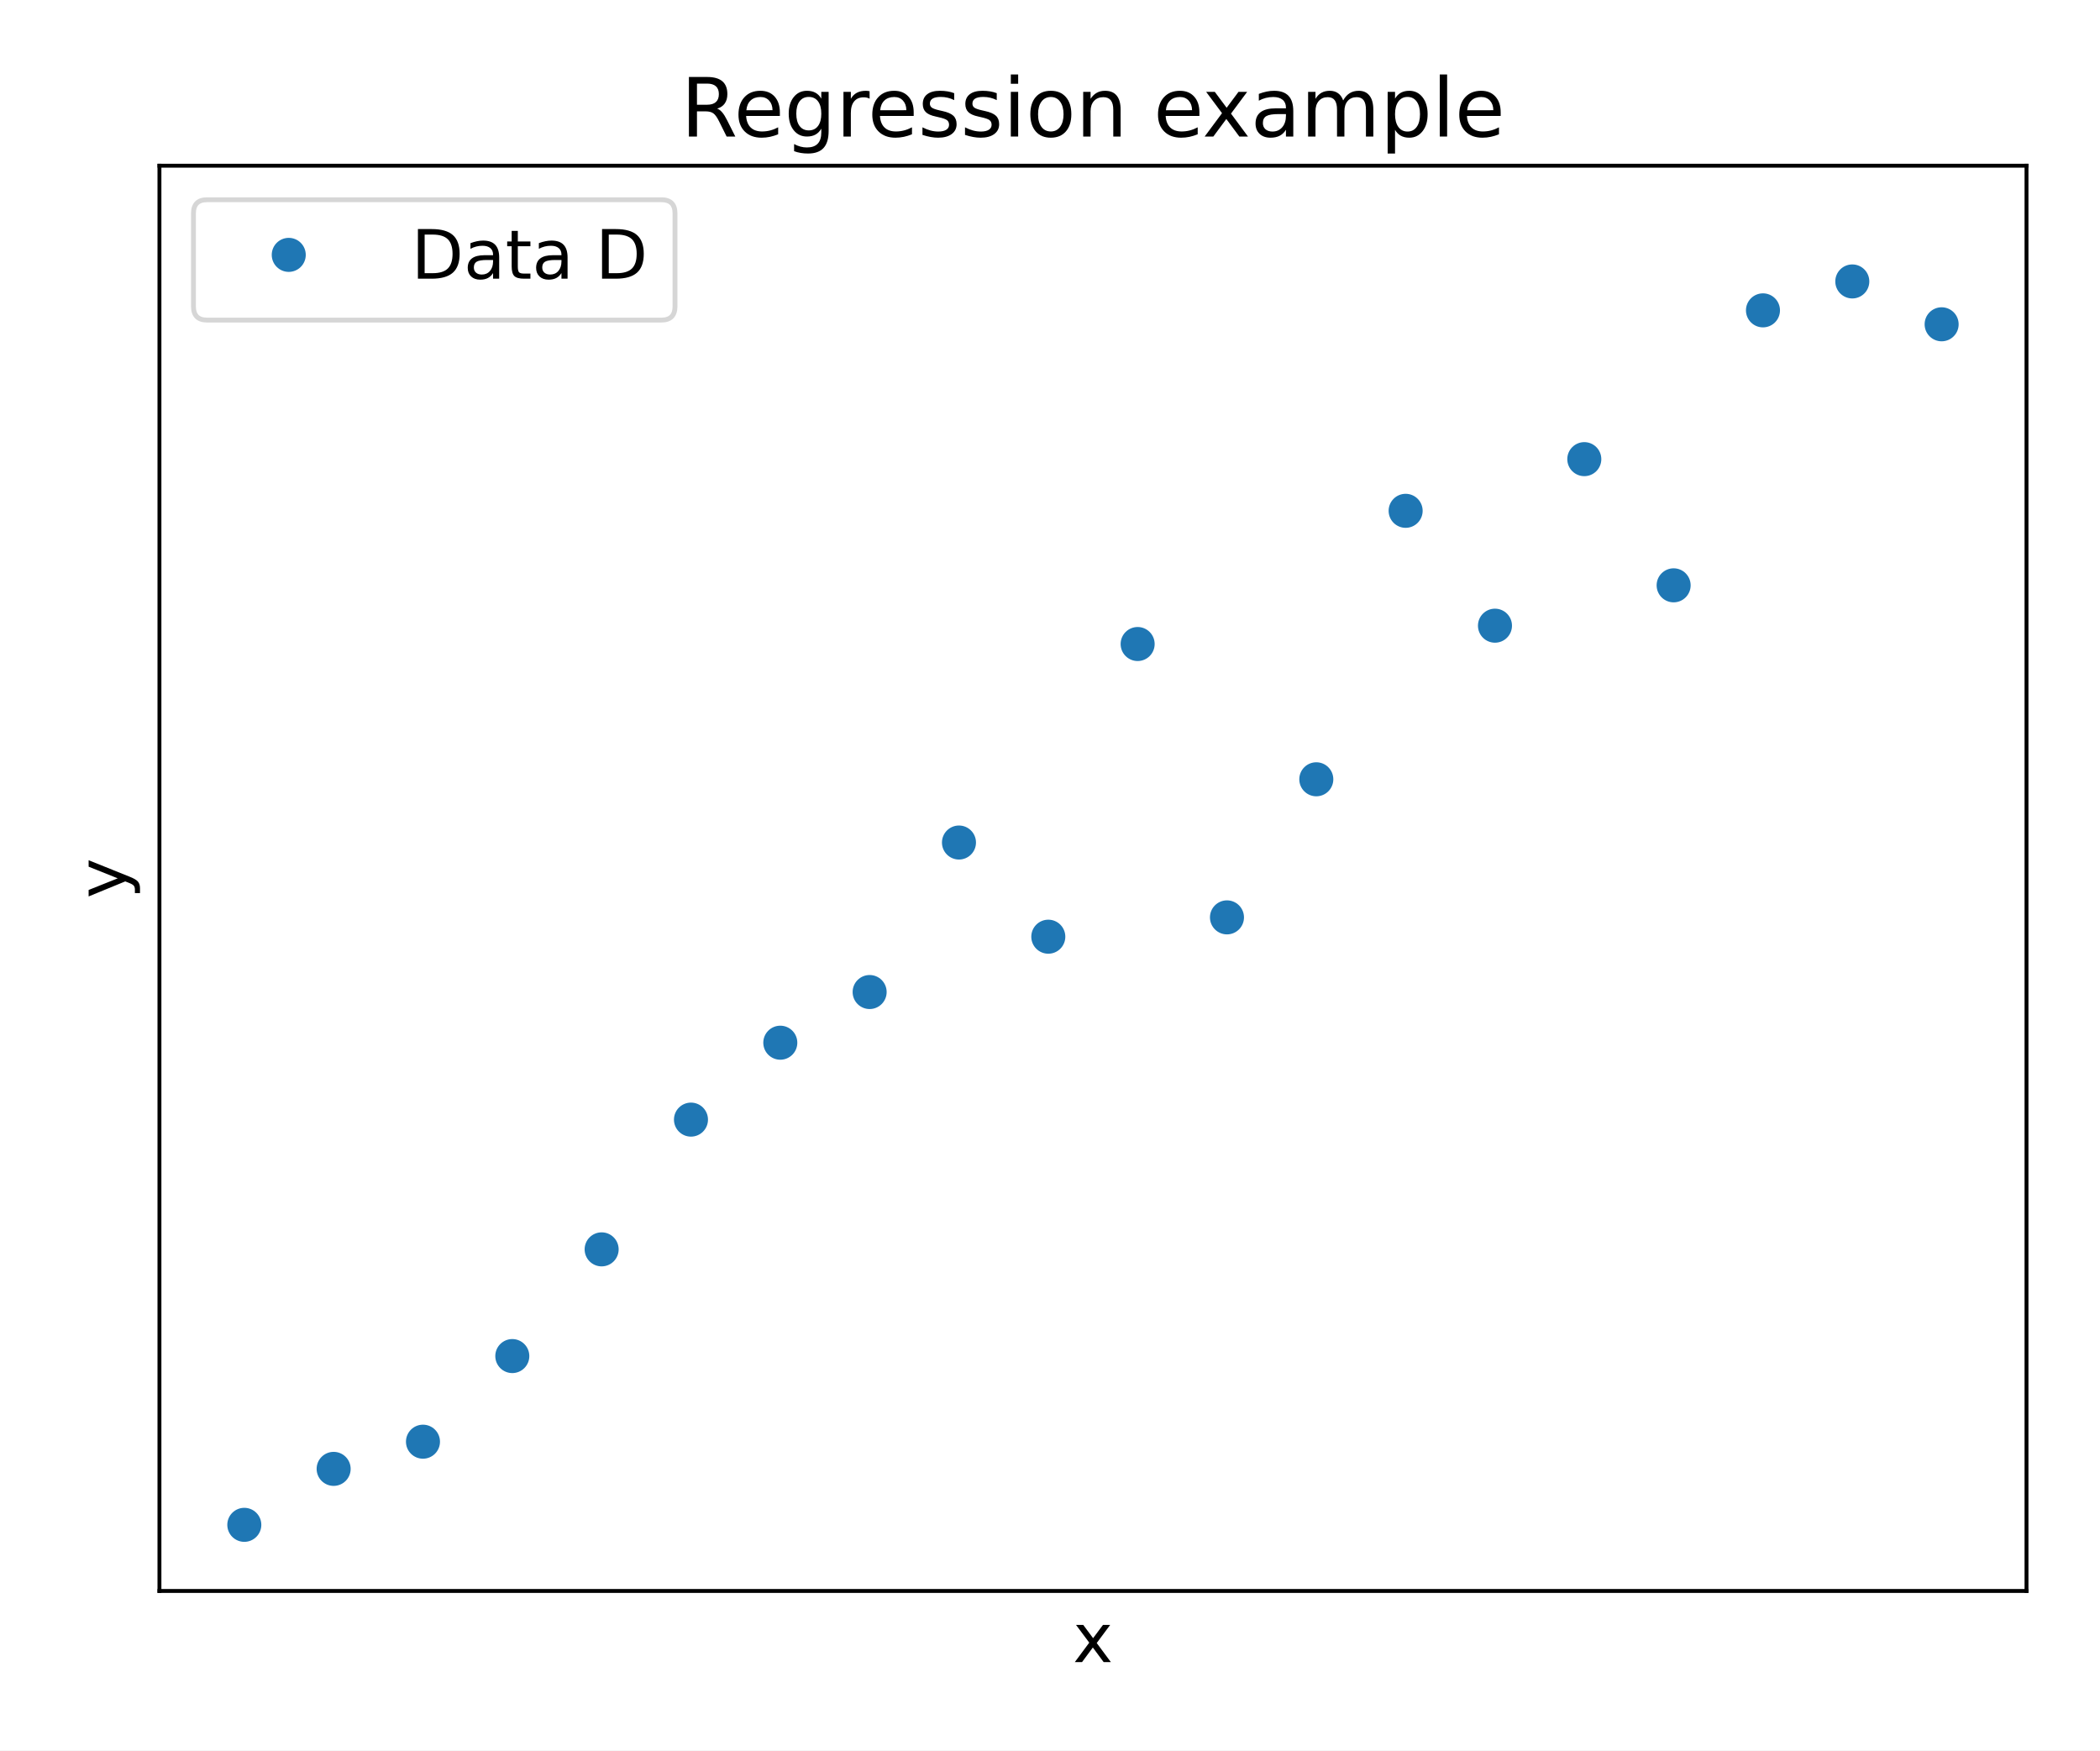
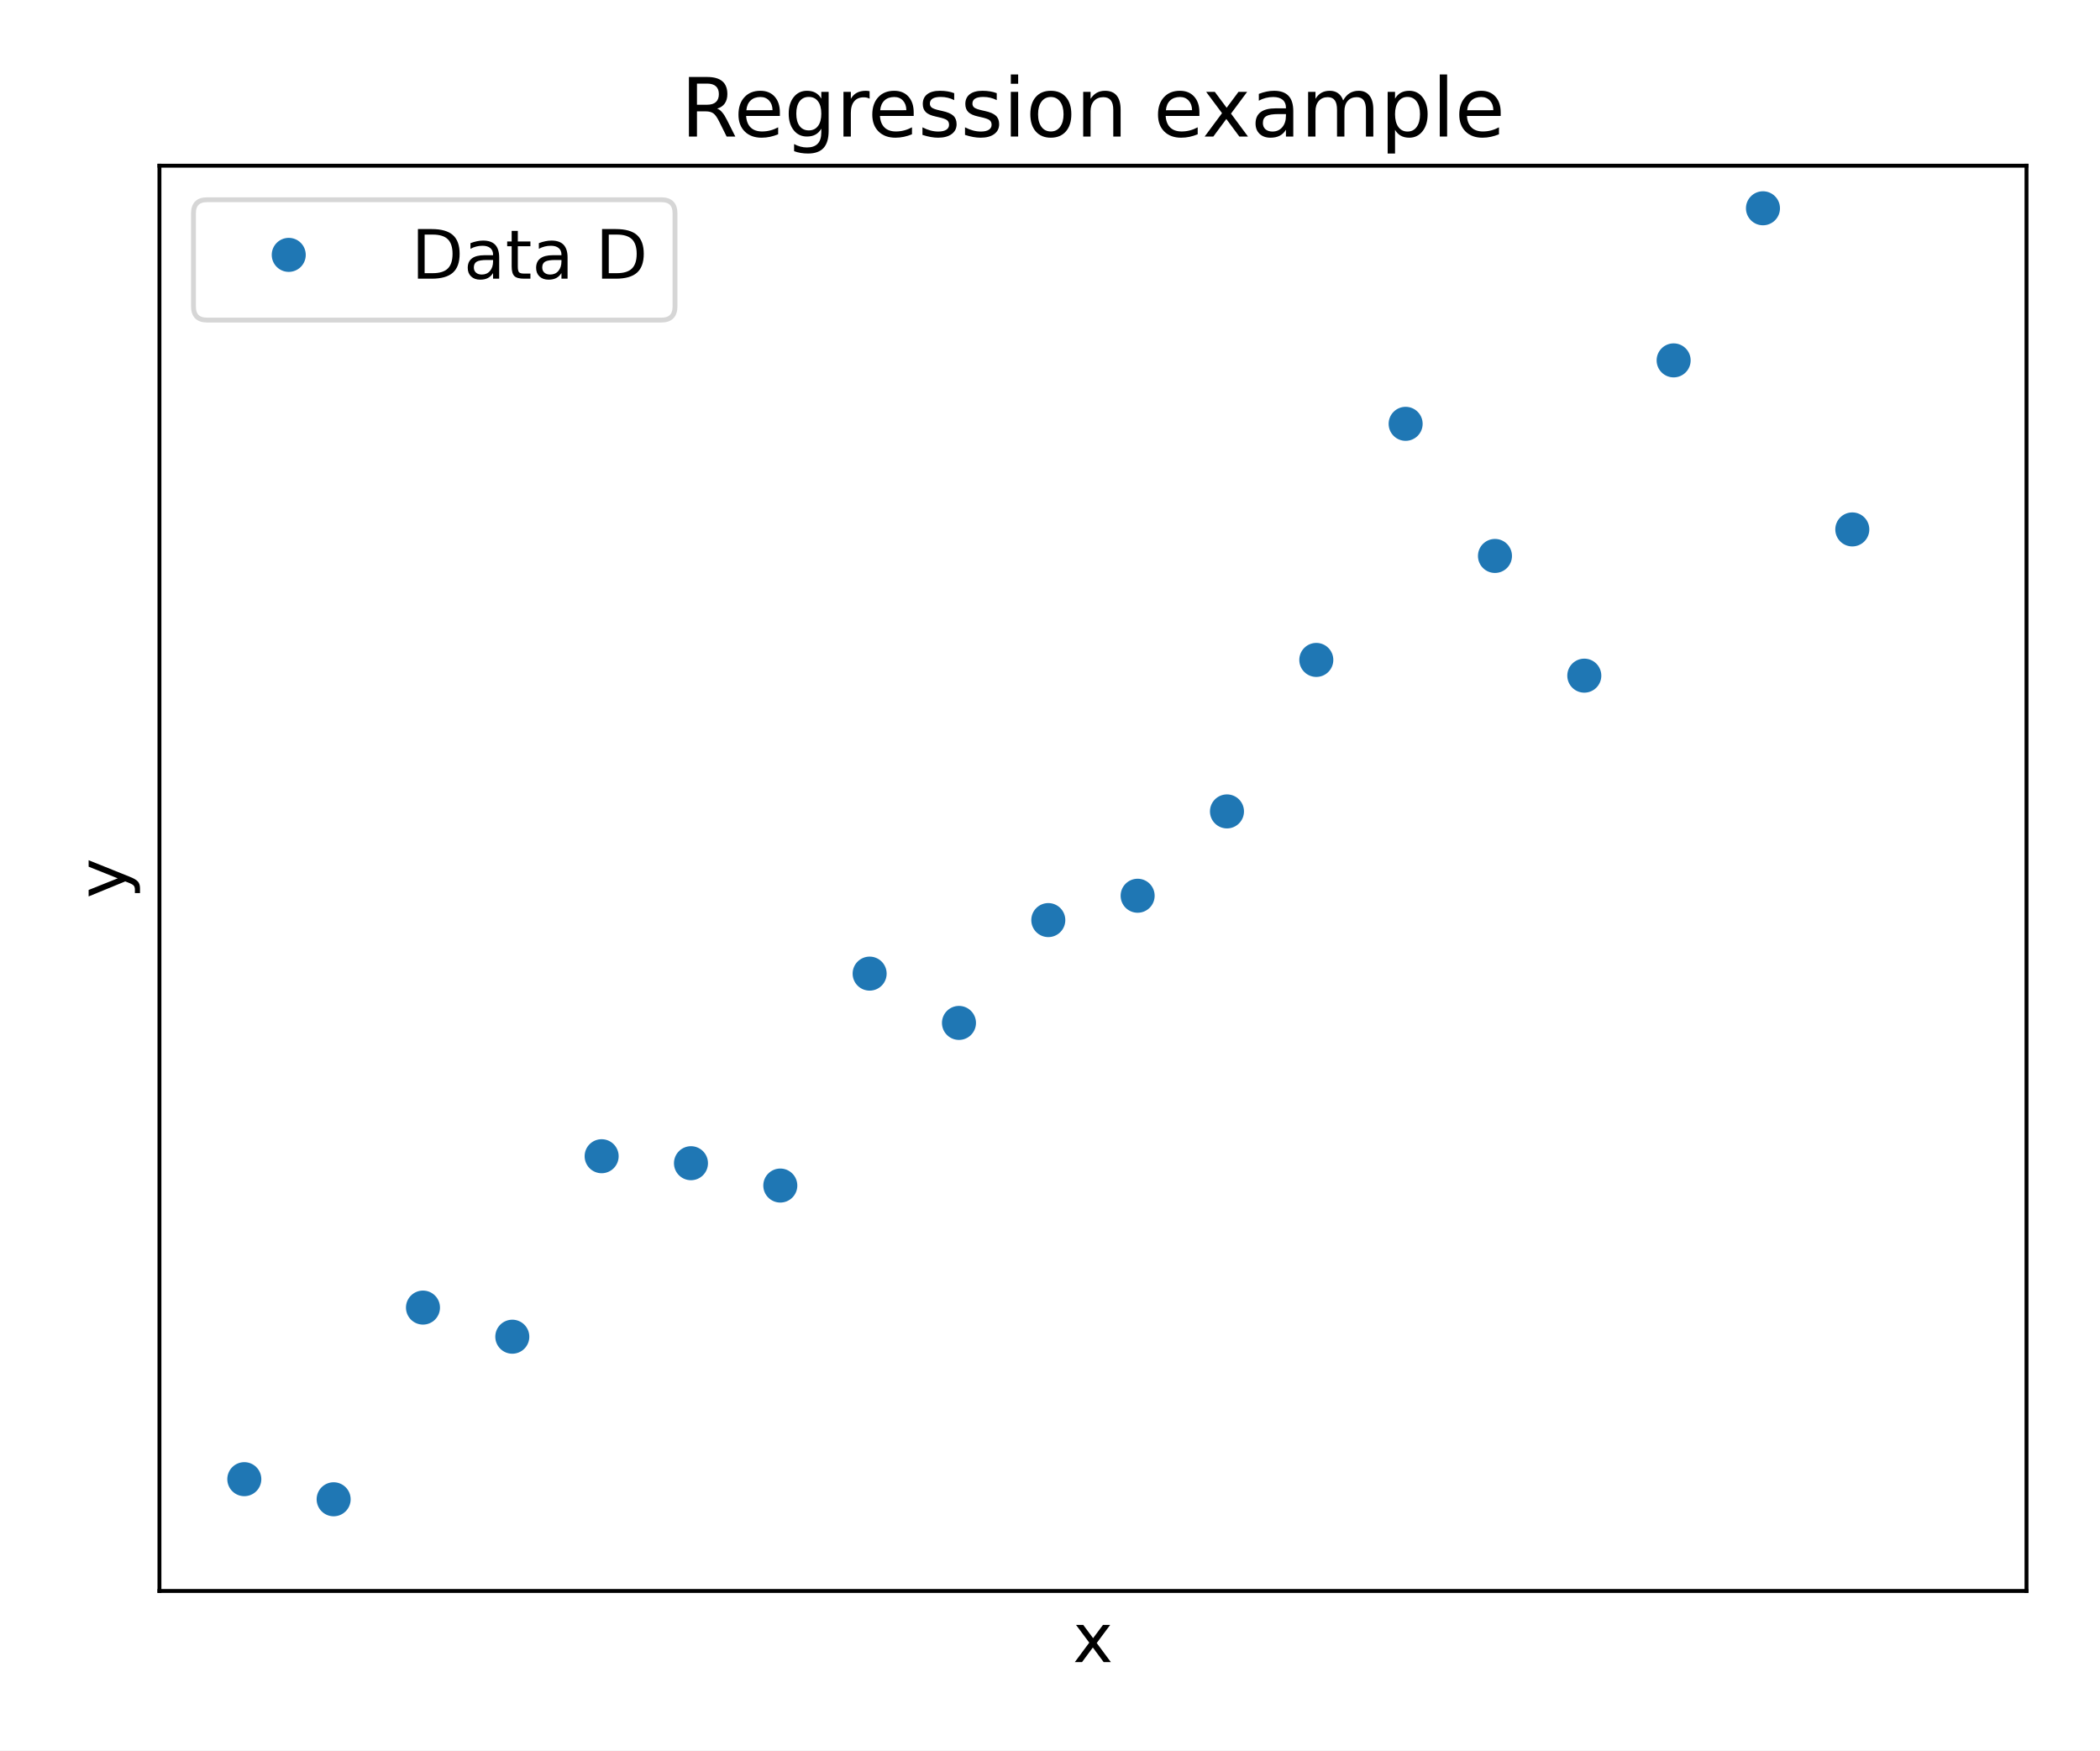
<svg xmlns="http://www.w3.org/2000/svg" xmlns:xlink="http://www.w3.org/1999/xlink" width="432pt" height="360pt" viewBox="0 0 432 360" version="1.1">
  <defs>
    <style type="text/css">*{stroke-linejoin: round; stroke-linecap: butt}</style>
  </defs>
  <g id="figure_1">
    <g id="patch_1">
      <path d="M 0 360  L 432 360  L 432 0  L 0 0  z " style="fill: #ffffff" />
    </g>
    <g id="axes_1">
      <g id="patch_2">
        <path d="M 32.8 327.2  L 416.88 327.2  L 416.88 34.08  L 32.8 34.08  z " style="fill: #ffffff" />
      </g>
      <g id="matplotlib.axis_1">
        <g id="text_1">
          <g transform="translate(220.6969 341.8378) scale(0.14 -0.14)">
            <defs>
              <path id="DejaVuSans-78" d="M 3513 3500  L 2247 1797  L 3578 0  L 2900 0  L 1881 1375  L 863 0  L 184 0  L 1544 1831  L 300 3500  L 978 3500  L 1906 2253  L 2834 3500  L 3513 3500  z " transform="scale(0.015625)" />
            </defs>
            <use xlink:href="#DejaVuSans-78" />
          </g>
        </g>
      </g>
      <g id="matplotlib.axis_2">
        <g id="text_2">
          <g transform="translate(25.88844 184.7831) rotate(-90) scale(0.14 -0.14)">
            <defs>
              <path id="DejaVuSans-79" d="M 2059 -325  Q 1816 -950 1584 -1140  Q 1353 -1331 966 -1331  L 506 -1331  L 506 -850  L 844 -850  Q 1081 -850 1212 -737  Q 1344 -625 1503 -206  L 1606 56  L 191 3500  L 800 3500  L 1894 763  L 2988 3500  L 3597 3500  L 2059 -325  z " transform="scale(0.015625)" />
            </defs>
            <use xlink:href="#DejaVuSans-79" />
          </g>
        </g>
      </g>
      <g id="line2d_1">
        <defs>
-           <path id="m41c7f2a9f7" d="M 0 3  C 0.796 3 1.559 2.684 2.121 2.121  C 2.684 1.559 3 0.796 3 0  C 3 -0.796 2.684 -1.559 2.121 -2.121  C 1.559 -2.684 0.796 -3 0 -3  C -0.796 -3 -1.559 -2.684 -2.121 -2.121  C -2.684 -1.559 -3 -0.796 -3 0  C -3 0.796 -2.684 1.559 -2.121 2.121  C -1.559 2.684 -0.796 3 0 3  z " style="stroke: #1f77b4" />
+           <path id="m432ab11734" d="M 0 3  C 0.796 3 1.559 2.684 2.121 2.121  C 2.684 1.559 3 0.796 3 0  C 3 -0.796 2.684 -1.559 2.121 -2.121  C 1.559 -2.684 0.796 -3 0 -3  C -0.796 -3 -1.559 -2.684 -2.121 -2.121  C -2.684 -1.559 -3 -0.796 -3 0  C -3 0.796 -2.684 1.559 -2.121 2.121  C -1.559 2.684 -0.796 3 0 3  z " style="stroke: #1f77b4" />
        </defs>
-         <g clip-path="url(#pd7ecacac1a)">
-           <use xlink:href="#m41c7f2a9f7" x="50.258" y="313.601" style="fill: #1f77b4; stroke: #1f77b4" />
-           <use xlink:href="#m41c7f2a9f7" x="68.635" y="302.092" style="fill: #1f77b4; stroke: #1f77b4" />
-           <use xlink:href="#m41c7f2a9f7" x="87.012" y="296.502" style="fill: #1f77b4; stroke: #1f77b4" />
-           <use xlink:href="#m41c7f2a9f7" x="105.389" y="278.893" style="fill: #1f77b4; stroke: #1f77b4" />
-           <use xlink:href="#m41c7f2a9f7" x="123.766" y="256.947" style="fill: #1f77b4; stroke: #1f77b4" />
-           <use xlink:href="#m41c7f2a9f7" x="142.143" y="230.263" style="fill: #1f77b4; stroke: #1f77b4" />
-           <use xlink:href="#m41c7f2a9f7" x="160.52" y="214.446" style="fill: #1f77b4; stroke: #1f77b4" />
-           <use xlink:href="#m41c7f2a9f7" x="178.897" y="204.023" style="fill: #1f77b4; stroke: #1f77b4" />
-           <use xlink:href="#m41c7f2a9f7" x="197.274" y="173.276" style="fill: #1f77b4; stroke: #1f77b4" />
-           <use xlink:href="#m41c7f2a9f7" x="215.651" y="192.644" style="fill: #1f77b4; stroke: #1f77b4" />
-           <use xlink:href="#m41c7f2a9f7" x="234.029" y="132.451" style="fill: #1f77b4; stroke: #1f77b4" />
-           <use xlink:href="#m41c7f2a9f7" x="252.406" y="188.669" style="fill: #1f77b4; stroke: #1f77b4" />
-           <use xlink:href="#m41c7f2a9f7" x="270.783" y="160.27" style="fill: #1f77b4; stroke: #1f77b4" />
-           <use xlink:href="#m41c7f2a9f7" x="289.16" y="105.056" style="fill: #1f77b4; stroke: #1f77b4" />
-           <use xlink:href="#m41c7f2a9f7" x="307.537" y="128.68" style="fill: #1f77b4; stroke: #1f77b4" />
-           <use xlink:href="#m41c7f2a9f7" x="325.914" y="94.429" style="fill: #1f77b4; stroke: #1f77b4" />
-           <use xlink:href="#m41c7f2a9f7" x="344.291" y="120.38" style="fill: #1f77b4; stroke: #1f77b4" />
-           <use xlink:href="#m41c7f2a9f7" x="362.668" y="63.829" style="fill: #1f77b4; stroke: #1f77b4" />
-           <use xlink:href="#m41c7f2a9f7" x="381.045" y="57.882" style="fill: #1f77b4; stroke: #1f77b4" />
-           <use xlink:href="#m41c7f2a9f7" x="399.422" y="66.695" style="fill: #1f77b4; stroke: #1f77b4" />
+         <g clip-path="url(#pd35fbaacff)">
+           <use xlink:href="#m432ab11734" x="50.258" y="304.209" style="fill: #1f77b4; stroke: #1f77b4" />
+           <use xlink:href="#m432ab11734" x="68.635" y="308.346" style="fill: #1f77b4; stroke: #1f77b4" />
+           <use xlink:href="#m432ab11734" x="87.012" y="268.923" style="fill: #1f77b4; stroke: #1f77b4" />
+           <use xlink:href="#m432ab11734" x="105.389" y="274.911" style="fill: #1f77b4; stroke: #1f77b4" />
+           <use xlink:href="#m432ab11734" x="123.766" y="237.792" style="fill: #1f77b4; stroke: #1f77b4" />
+           <use xlink:href="#m432ab11734" x="142.143" y="239.229" style="fill: #1f77b4; stroke: #1f77b4" />
+           <use xlink:href="#m432ab11734" x="160.52" y="243.824" style="fill: #1f77b4; stroke: #1f77b4" />
+           <use xlink:href="#m432ab11734" x="178.897" y="200.238" style="fill: #1f77b4; stroke: #1f77b4" />
+           <use xlink:href="#m432ab11734" x="197.274" y="210.377" style="fill: #1f77b4; stroke: #1f77b4" />
+           <use xlink:href="#m432ab11734" x="215.651" y="189.228" style="fill: #1f77b4; stroke: #1f77b4" />
+           <use xlink:href="#m432ab11734" x="234.029" y="184.221" style="fill: #1f77b4; stroke: #1f77b4" />
+           <use xlink:href="#m432ab11734" x="252.406" y="166.876" style="fill: #1f77b4; stroke: #1f77b4" />
+           <use xlink:href="#m432ab11734" x="270.783" y="135.722" style="fill: #1f77b4; stroke: #1f77b4" />
+           <use xlink:href="#m432ab11734" x="289.16" y="87.166" style="fill: #1f77b4; stroke: #1f77b4" />
+           <use xlink:href="#m432ab11734" x="307.537" y="114.338" style="fill: #1f77b4; stroke: #1f77b4" />
+           <use xlink:href="#m432ab11734" x="325.914" y="138.957" style="fill: #1f77b4; stroke: #1f77b4" />
+           <use xlink:href="#m432ab11734" x="344.291" y="74.117" style="fill: #1f77b4; stroke: #1f77b4" />
+           <use xlink:href="#m432ab11734" x="362.668" y="42.836" style="fill: #1f77b4; stroke: #1f77b4" />
+           <use xlink:href="#m432ab11734" x="381.045" y="108.883" style="fill: #1f77b4; stroke: #1f77b4" />
+           <use xlink:href="#m432ab11734" x="399.422" y="10.409" style="fill: #1f77b4; stroke: #1f77b4" />
        </g>
      </g>
      <g id="patch_3">
        <path d="M 32.8 327.2  L 32.8 34.08  " style="fill: none; stroke: #000000; stroke-width: 0.8; stroke-linejoin: miter; stroke-linecap: square" />
      </g>
      <g id="patch_4">
        <path d="M 416.88 327.2  L 416.88 34.08  " style="fill: none; stroke: #000000; stroke-width: 0.8; stroke-linejoin: miter; stroke-linecap: square" />
      </g>
      <g id="patch_5">
        <path d="M 32.8 327.2  L 416.88 327.2  " style="fill: none; stroke: #000000; stroke-width: 0.8; stroke-linejoin: miter; stroke-linecap: square" />
      </g>
      <g id="patch_6">
        <path d="M 32.8 34.08  L 416.88 34.08  " style="fill: none; stroke: #000000; stroke-width: 0.8; stroke-linejoin: miter; stroke-linecap: square" />
      </g>
      <g id="text_3">
        <g transform="translate(140.0709 28.08) scale(0.168 -0.168)">
          <defs>
            <path id="DejaVuSans-52" d="M 2841 2188  Q 3044 2119 3236 1894  Q 3428 1669 3622 1275  L 4263 0  L 3584 0  L 2988 1197  Q 2756 1666 2539 1819  Q 2322 1972 1947 1972  L 1259 1972  L 1259 0  L 628 0  L 628 4666  L 2053 4666  Q 2853 4666 3247 4331  Q 3641 3997 3641 3322  Q 3641 2881 3436 2590  Q 3231 2300 2841 2188  z M 1259 4147  L 1259 2491  L 2053 2491  Q 2509 2491 2742 2702  Q 2975 2913 2975 3322  Q 2975 3731 2742 3939  Q 2509 4147 2053 4147  L 1259 4147  z " transform="scale(0.015625)" />
            <path id="DejaVuSans-65" d="M 3597 1894  L 3597 1613  L 953 1613  Q 991 1019 1311 708  Q 1631 397 2203 397  Q 2534 397 2845 478  Q 3156 559 3463 722  L 3463 178  Q 3153 47 2828 -22  Q 2503 -91 2169 -91  Q 1331 -91 842 396  Q 353 884 353 1716  Q 353 2575 817 3079  Q 1281 3584 2069 3584  Q 2775 3584 3186 3129  Q 3597 2675 3597 1894  z M 3022 2063  Q 3016 2534 2758 2815  Q 2500 3097 2075 3097  Q 1594 3097 1305 2825  Q 1016 2553 972 2059  L 3022 2063  z " transform="scale(0.015625)" />
            <path id="DejaVuSans-67" d="M 2906 1791  Q 2906 2416 2648 2759  Q 2391 3103 1925 3103  Q 1463 3103 1205 2759  Q 947 2416 947 1791  Q 947 1169 1205 825  Q 1463 481 1925 481  Q 2391 481 2648 825  Q 2906 1169 2906 1791  z M 3481 434  Q 3481 -459 3084 -895  Q 2688 -1331 1869 -1331  Q 1566 -1331 1297 -1286  Q 1028 -1241 775 -1147  L 775 -588  Q 1028 -725 1275 -790  Q 1522 -856 1778 -856  Q 2344 -856 2625 -561  Q 2906 -266 2906 331  L 2906 616  Q 2728 306 2450 153  Q 2172 0 1784 0  Q 1141 0 747 490  Q 353 981 353 1791  Q 353 2603 747 3093  Q 1141 3584 1784 3584  Q 2172 3584 2450 3431  Q 2728 3278 2906 2969  L 2906 3500  L 3481 3500  L 3481 434  z " transform="scale(0.015625)" />
            <path id="DejaVuSans-72" d="M 2631 2963  Q 2534 3019 2420 3045  Q 2306 3072 2169 3072  Q 1681 3072 1420 2755  Q 1159 2438 1159 1844  L 1159 0  L 581 0  L 581 3500  L 1159 3500  L 1159 2956  Q 1341 3275 1631 3429  Q 1922 3584 2338 3584  Q 2397 3584 2469 3576  Q 2541 3569 2628 3553  L 2631 2963  z " transform="scale(0.015625)" />
            <path id="DejaVuSans-73" d="M 2834 3397  L 2834 2853  Q 2591 2978 2328 3040  Q 2066 3103 1784 3103  Q 1356 3103 1142 2972  Q 928 2841 928 2578  Q 928 2378 1081 2264  Q 1234 2150 1697 2047  L 1894 2003  Q 2506 1872 2764 1633  Q 3022 1394 3022 966  Q 3022 478 2636 193  Q 2250 -91 1575 -91  Q 1294 -91 989 -36  Q 684 19 347 128  L 347 722  Q 666 556 975 473  Q 1284 391 1588 391  Q 1994 391 2212 530  Q 2431 669 2431 922  Q 2431 1156 2273 1281  Q 2116 1406 1581 1522  L 1381 1569  Q 847 1681 609 1914  Q 372 2147 372 2553  Q 372 3047 722 3315  Q 1072 3584 1716 3584  Q 2034 3584 2315 3537  Q 2597 3491 2834 3397  z " transform="scale(0.015625)" />
            <path id="DejaVuSans-69" d="M 603 3500  L 1178 3500  L 1178 0  L 603 0  L 603 3500  z M 603 4863  L 1178 4863  L 1178 4134  L 603 4134  L 603 4863  z " transform="scale(0.015625)" />
            <path id="DejaVuSans-6f" d="M 1959 3097  Q 1497 3097 1228 2736  Q 959 2375 959 1747  Q 959 1119 1226 758  Q 1494 397 1959 397  Q 2419 397 2687 759  Q 2956 1122 2956 1747  Q 2956 2369 2687 2733  Q 2419 3097 1959 3097  z M 1959 3584  Q 2709 3584 3137 3096  Q 3566 2609 3566 1747  Q 3566 888 3137 398  Q 2709 -91 1959 -91  Q 1206 -91 779 398  Q 353 888 353 1747  Q 353 2609 779 3096  Q 1206 3584 1959 3584  z " transform="scale(0.015625)" />
            <path id="DejaVuSans-6e" d="M 3513 2113  L 3513 0  L 2938 0  L 2938 2094  Q 2938 2591 2744 2837  Q 2550 3084 2163 3084  Q 1697 3084 1428 2787  Q 1159 2491 1159 1978  L 1159 0  L 581 0  L 581 3500  L 1159 3500  L 1159 2956  Q 1366 3272 1645 3428  Q 1925 3584 2291 3584  Q 2894 3584 3203 3211  Q 3513 2838 3513 2113  z " transform="scale(0.015625)" />
            <path id="DejaVuSans-20" transform="scale(0.015625)" />
            <path id="DejaVuSans-61" d="M 2194 1759  Q 1497 1759 1228 1600  Q 959 1441 959 1056  Q 959 750 1161 570  Q 1363 391 1709 391  Q 2188 391 2477 730  Q 2766 1069 2766 1631  L 2766 1759  L 2194 1759  z M 3341 1997  L 3341 0  L 2766 0  L 2766 531  Q 2569 213 2275 61  Q 1981 -91 1556 -91  Q 1019 -91 701 211  Q 384 513 384 1019  Q 384 1609 779 1909  Q 1175 2209 1959 2209  L 2766 2209  L 2766 2266  Q 2766 2663 2505 2880  Q 2244 3097 1772 3097  Q 1472 3097 1187 3025  Q 903 2953 641 2809  L 641 3341  Q 956 3463 1253 3523  Q 1550 3584 1831 3584  Q 2591 3584 2966 3190  Q 3341 2797 3341 1997  z " transform="scale(0.015625)" />
            <path id="DejaVuSans-6d" d="M 3328 2828  Q 3544 3216 3844 3400  Q 4144 3584 4550 3584  Q 5097 3584 5394 3201  Q 5691 2819 5691 2113  L 5691 0  L 5113 0  L 5113 2094  Q 5113 2597 4934 2840  Q 4756 3084 4391 3084  Q 3944 3084 3684 2787  Q 3425 2491 3425 1978  L 3425 0  L 2847 0  L 2847 2094  Q 2847 2600 2669 2842  Q 2491 3084 2119 3084  Q 1678 3084 1418 2786  Q 1159 2488 1159 1978  L 1159 0  L 581 0  L 581 3500  L 1159 3500  L 1159 2956  Q 1356 3278 1631 3431  Q 1906 3584 2284 3584  Q 2666 3584 2933 3390  Q 3200 3197 3328 2828  z " transform="scale(0.015625)" />
            <path id="DejaVuSans-70" d="M 1159 525  L 1159 -1331  L 581 -1331  L 581 3500  L 1159 3500  L 1159 2969  Q 1341 3281 1617 3432  Q 1894 3584 2278 3584  Q 2916 3584 3314 3078  Q 3713 2572 3713 1747  Q 3713 922 3314 415  Q 2916 -91 2278 -91  Q 1894 -91 1617 61  Q 1341 213 1159 525  z M 3116 1747  Q 3116 2381 2855 2742  Q 2594 3103 2138 3103  Q 1681 3103 1420 2742  Q 1159 2381 1159 1747  Q 1159 1113 1420 752  Q 1681 391 2138 391  Q 2594 391 2855 752  Q 3116 1113 3116 1747  z " transform="scale(0.015625)" />
            <path id="DejaVuSans-6c" d="M 603 4863  L 1178 4863  L 1178 0  L 603 0  L 603 4863  z " transform="scale(0.015625)" />
          </defs>
          <use xlink:href="#DejaVuSans-52" />
          <use xlink:href="#DejaVuSans-65" x="64.982" />
          <use xlink:href="#DejaVuSans-67" x="126.506" />
          <use xlink:href="#DejaVuSans-72" x="189.982" />
          <use xlink:href="#DejaVuSans-65" x="228.846" />
          <use xlink:href="#DejaVuSans-73" x="290.369" />
          <use xlink:href="#DejaVuSans-73" x="342.469" />
          <use xlink:href="#DejaVuSans-69" x="394.568" />
          <use xlink:href="#DejaVuSans-6f" x="422.352" />
          <use xlink:href="#DejaVuSans-6e" x="483.533" />
          <use xlink:href="#DejaVuSans-20" x="546.912" />
          <use xlink:href="#DejaVuSans-65" x="578.699" />
          <use xlink:href="#DejaVuSans-78" x="638.473" />
          <use xlink:href="#DejaVuSans-61" x="697.652" />
          <use xlink:href="#DejaVuSans-6d" x="758.932" />
          <use xlink:href="#DejaVuSans-70" x="856.344" />
          <use xlink:href="#DejaVuSans-6c" x="919.82" />
          <use xlink:href="#DejaVuSans-65" x="947.604" />
        </g>
      </g>
      <g id="legend_1">
        <g id="patch_7">
          <path d="M 42.6 65.829  L 136.057 65.829  Q 138.857 65.829 138.857 63.029  L 138.857 43.88  Q 138.857 41.08 136.057 41.08  L 42.6 41.08  Q 39.8 41.08 39.8 43.88  L 39.8 63.029  Q 39.8 65.829 42.6 65.829  z " style="fill: #ffffff; opacity: 0.8; stroke: #cccccc; stroke-linejoin: miter" />
        </g>
        <g id="line2d_2">
          <g>
-             <use xlink:href="#m41c7f2a9f7" x="59.4" y="52.418" style="fill: #1f77b4; stroke: #1f77b4" />
+             <use xlink:href="#m432ab11734" x="59.4" y="52.418" style="fill: #1f77b4; stroke: #1f77b4" />
          </g>
        </g>
        <g id="text_4">
          <g transform="translate(84.6 57.31781) scale(0.14 -0.14)">
            <defs>
              <path id="DejaVuSans-44" d="M 1259 4147  L 1259 519  L 2022 519  Q 2988 519 3436 956  Q 3884 1394 3884 2338  Q 3884 3275 3436 3711  Q 2988 4147 2022 4147  L 1259 4147  z M 628 4666  L 1925 4666  Q 3281 4666 3915 4102  Q 4550 3538 4550 2338  Q 4550 1131 3912 565  Q 3275 0 1925 0  L 628 0  L 628 4666  z " transform="scale(0.015625)" />
              <path id="DejaVuSans-74" d="M 1172 4494  L 1172 3500  L 2356 3500  L 2356 3053  L 1172 3053  L 1172 1153  Q 1172 725 1289 603  Q 1406 481 1766 481  L 2356 481  L 2356 0  L 1766 0  Q 1100 0 847 248  Q 594 497 594 1153  L 594 3053  L 172 3053  L 172 3500  L 594 3500  L 594 4494  L 1172 4494  z " transform="scale(0.015625)" />
            </defs>
            <use xlink:href="#DejaVuSans-44" />
            <use xlink:href="#DejaVuSans-61" x="77.002" />
            <use xlink:href="#DejaVuSans-74" x="138.281" />
            <use xlink:href="#DejaVuSans-61" x="177.49" />
            <use xlink:href="#DejaVuSans-20" x="238.77" />
            <use xlink:href="#DejaVuSans-44" x="270.557" />
          </g>
        </g>
      </g>
    </g>
  </g>
  <defs>
-     <clipPath id="pd7ecacac1a">
+     <clipPath id="pd35fbaacff">
      <rect x="32.8" y="34.08" width="384.08" height="293.12" />
    </clipPath>
  </defs>
</svg>
